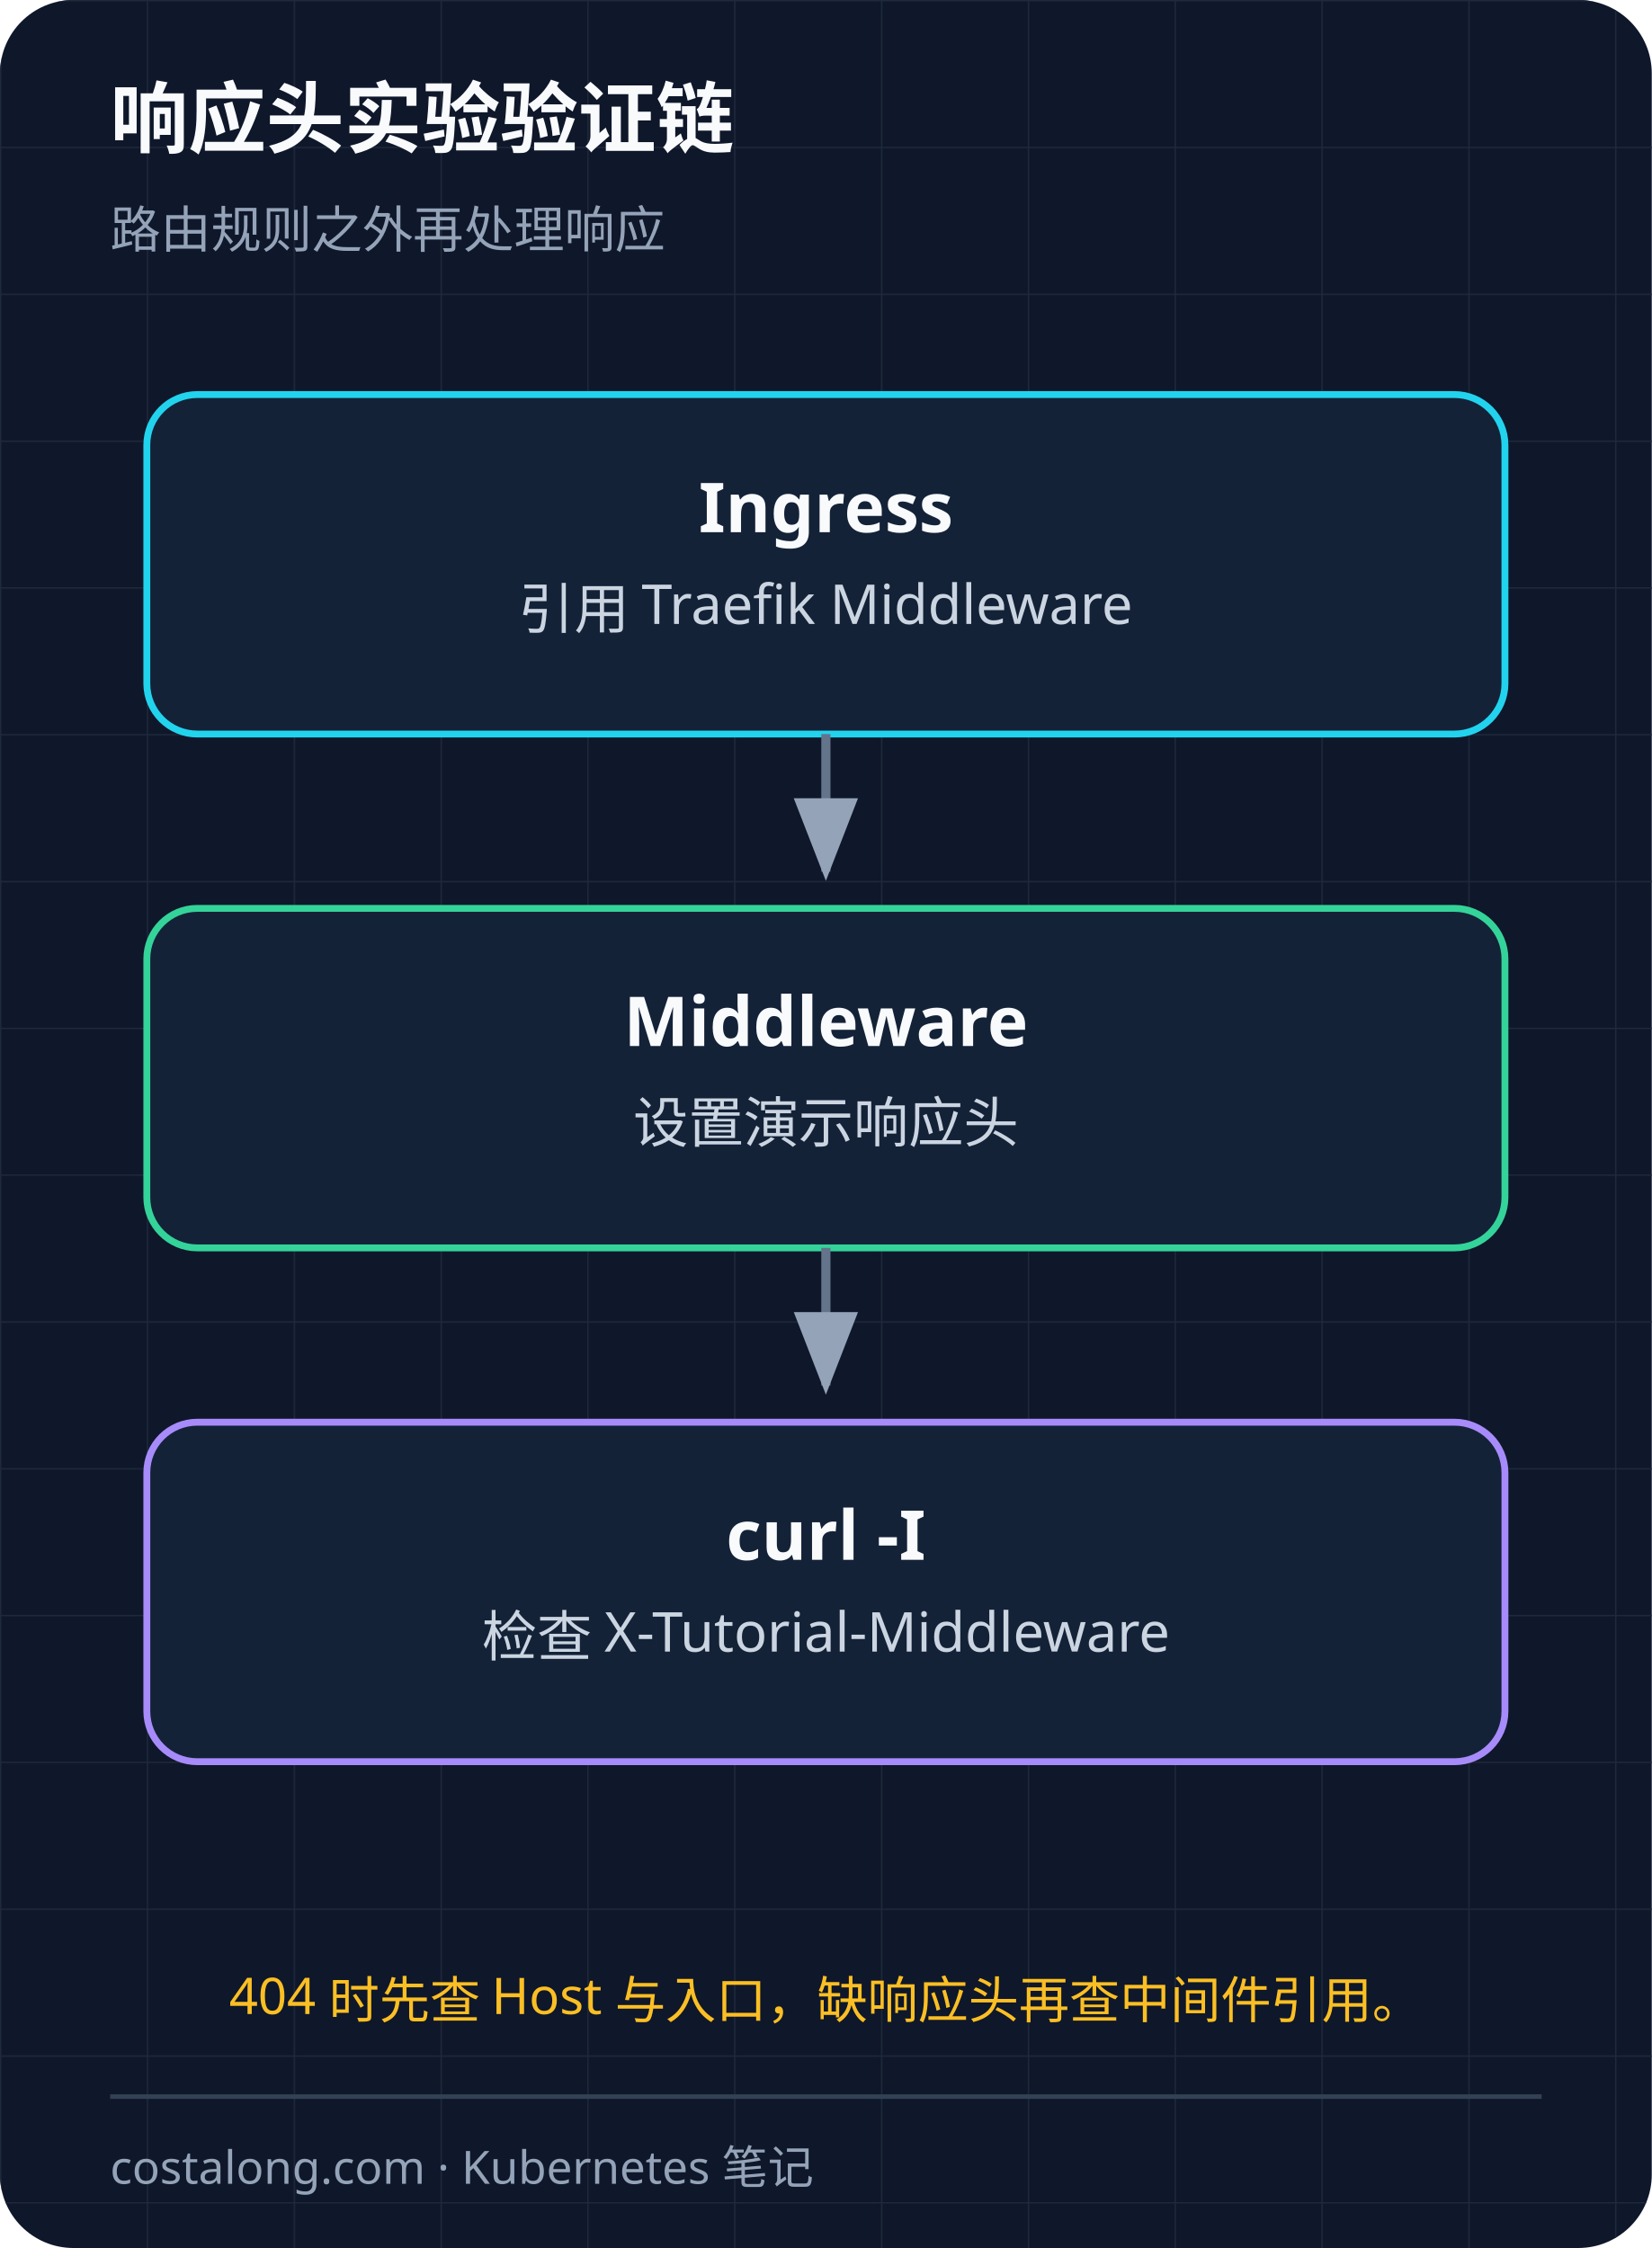
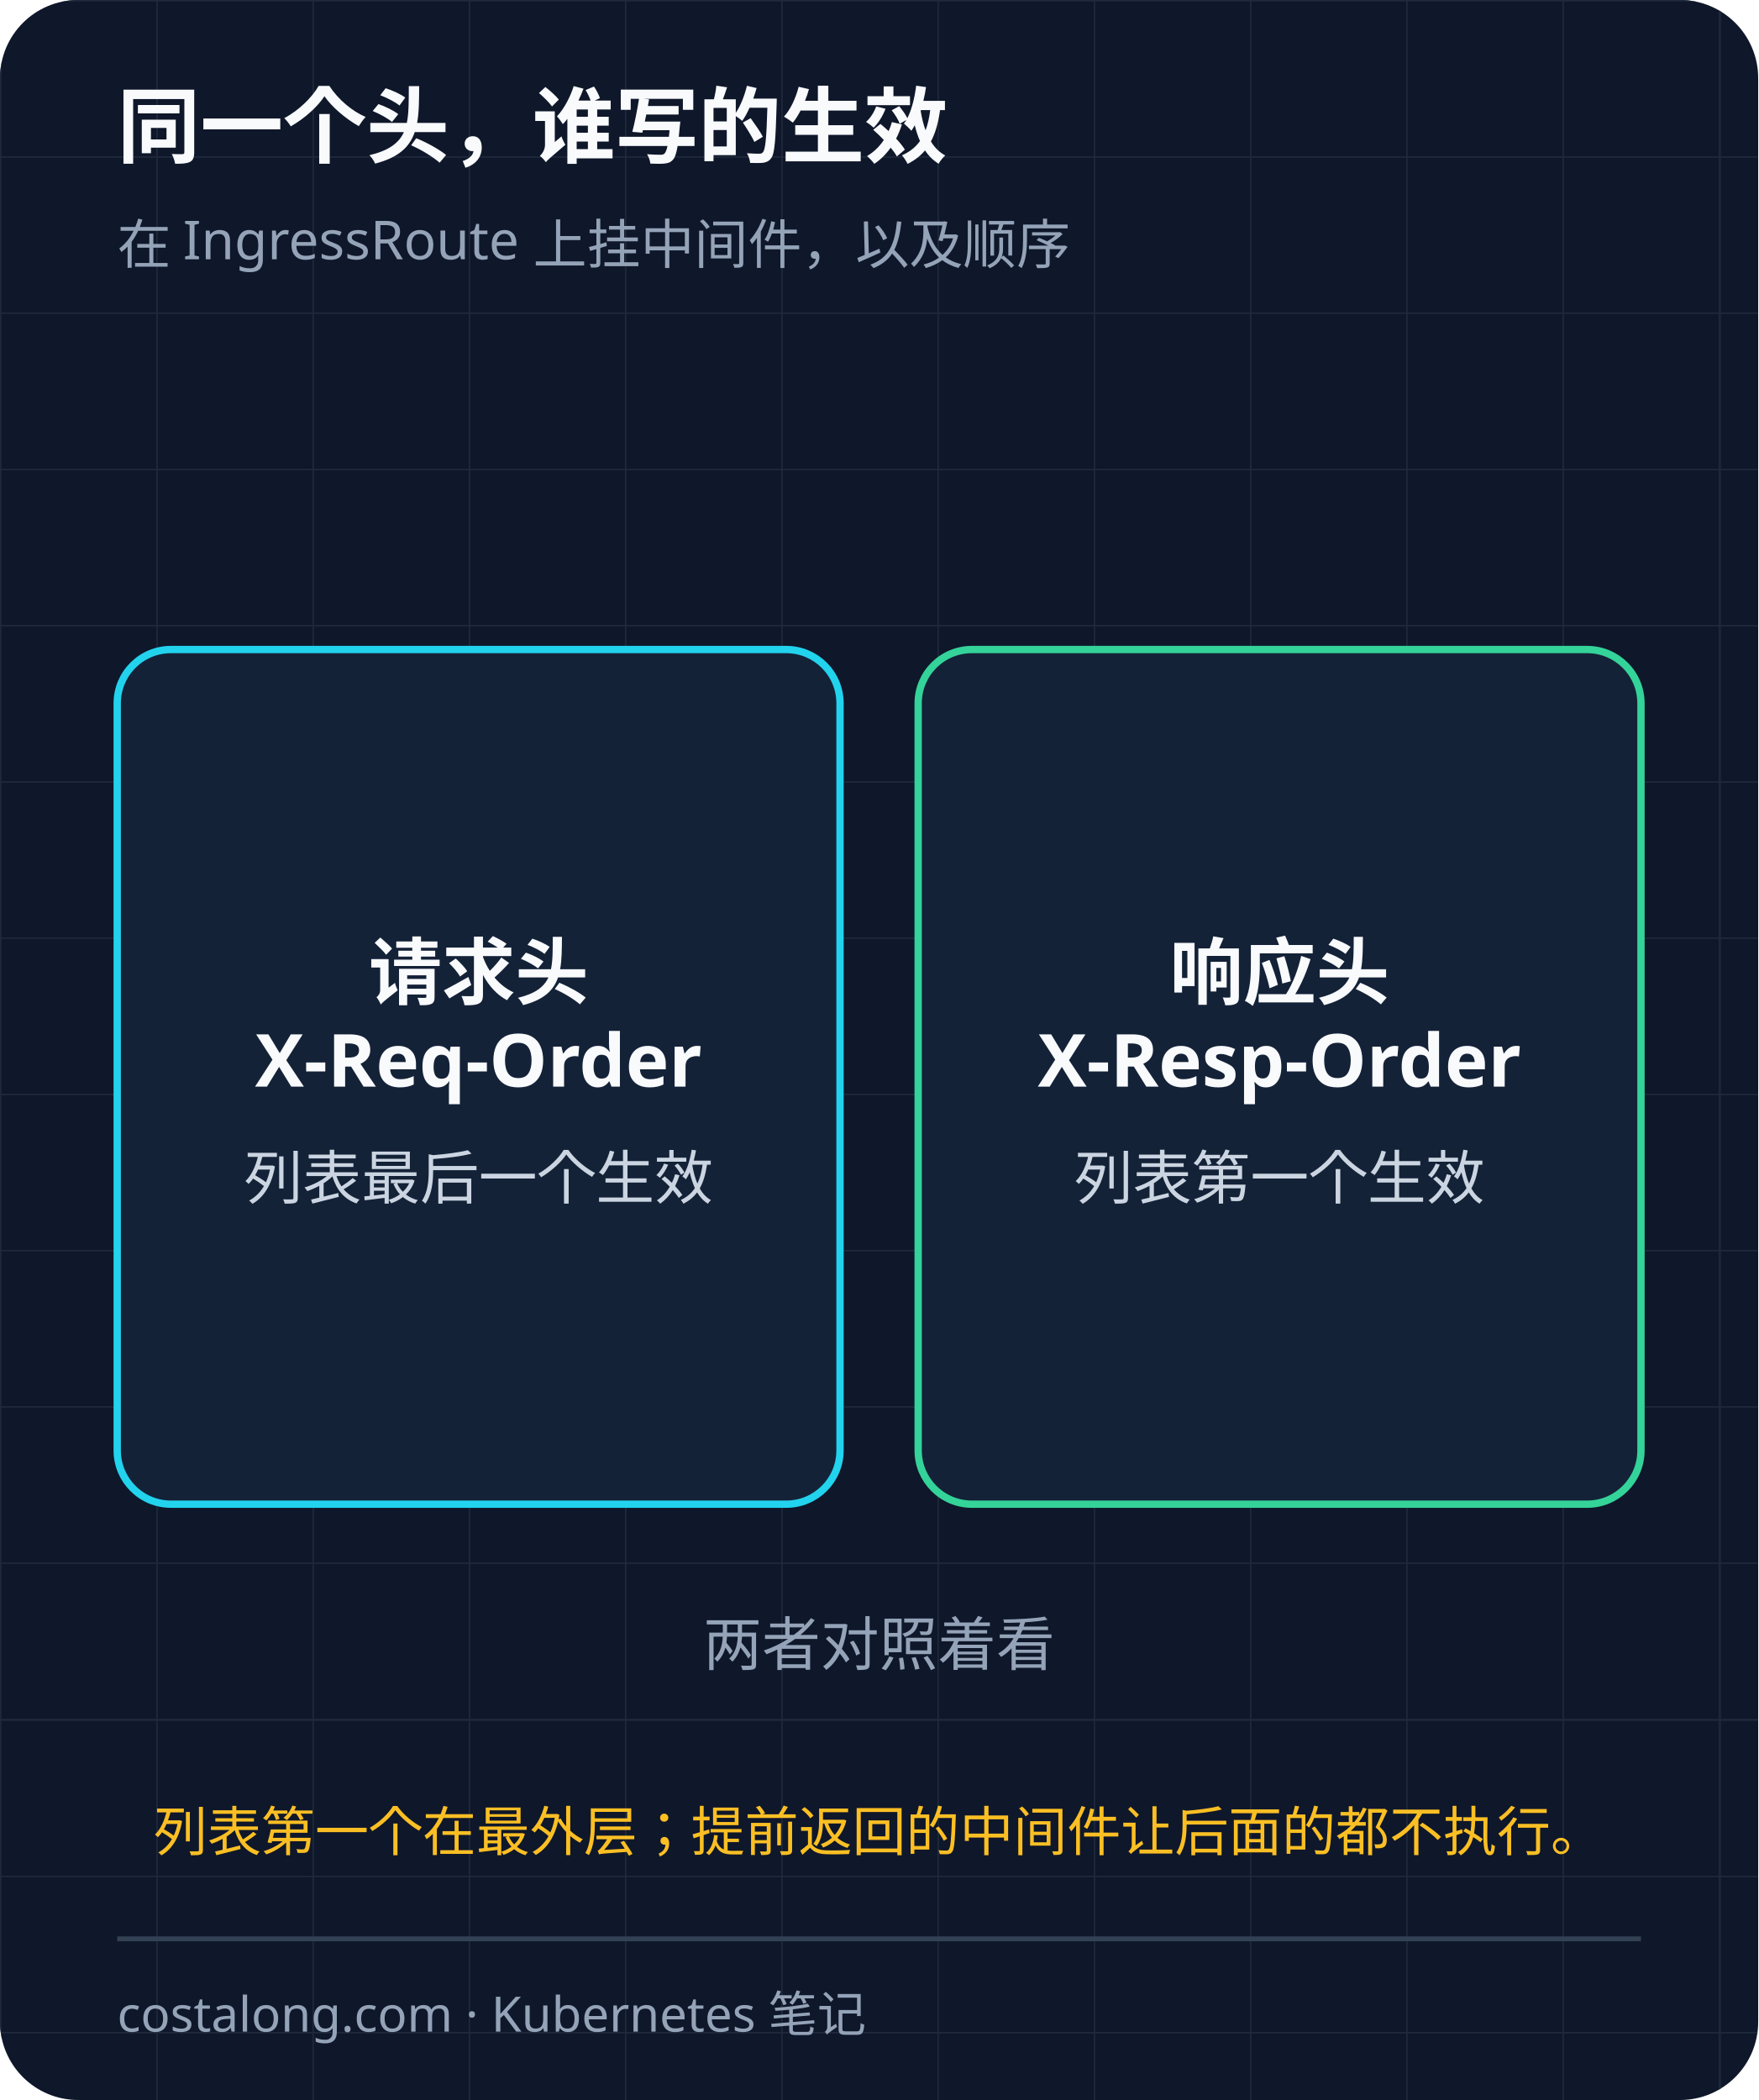
- <svg xmlns="http://www.w3.org/2000/svg" viewBox="0 0 360 490" role="img" aria-labelledby="title desc">
+ <svg xmlns="http://www.w3.org/2000/svg" viewBox="0 0 360 430" role="img" aria-labelledby="title desc">
  <defs>
    <pattern id="grid" width="32" height="32" patternUnits="userSpaceOnUse">
      <path d="M32 0 L0 0 0 32" fill="none" stroke="#1e293b" stroke-width=".6" />
    </pattern>
    <marker id="arrow" markerWidth="9" markerHeight="7" refX="8" refY="3.5" orient="auto">
      <path d="M0 0 L9 3.5 L0 7Z" fill="#94a3b8" />
    </marker>
  </defs>
-   <rect width="360" height="490" rx="16" fill="#0f172a" />
-   <rect width="360" height="490" rx="16" fill="url(#grid)" />
-   <text x="24" y="32" fill="#f8fafc" font-family="'PingFang SC','Noto Sans SC','Microsoft YaHei',sans-serif" font-size="17" font-weight="700">响应头实验验证链</text>
-   <text x="24" y="54" fill="#94a3b8" font-family="'PingFang SC','Noto Sans SC','Microsoft YaHei',sans-serif" font-size="11">路由规则之外再处理响应</text>
-   <rect x="32" y="86" width="296" height="74" rx="11" fill="#142238" stroke="#22d3ee" stroke-width="1.5" />
-   <text x="180.0" y="116.0" text-anchor="middle" font-family="'PingFang SC','Noto Sans SC','Microsoft YaHei',sans-serif" font-size="15" font-weight="600" fill="#f8fafc">Ingress</text>
-   <text x="180.0" y="137.0" text-anchor="middle" font-family="'PingFang SC','Noto Sans SC','Microsoft YaHei',sans-serif" font-size="12" font-weight="400" fill="#cbd5e1">引用 Traefik Middleware</text>
-   <rect x="32" y="198" width="296" height="74" rx="11" fill="#142238" stroke="#34d399" stroke-width="1.5" />
-   <text x="180.0" y="228.0" text-anchor="middle" font-family="'PingFang SC','Noto Sans SC','Microsoft YaHei',sans-serif" font-size="15" font-weight="600" fill="#f8fafc">Middleware</text>
-   <text x="180.0" y="249.0" text-anchor="middle" font-family="'PingFang SC','Noto Sans SC','Microsoft YaHei',sans-serif" font-size="12" font-weight="400" fill="#cbd5e1">设置演示响应头</text>
-   <path d="M180 160 V190" fill="none" stroke="#64748b" stroke-width="2" marker-end="url(#arrow)" />
-   <rect x="32" y="310" width="296" height="74" rx="11" fill="#142238" stroke="#a78bfa" stroke-width="1.5" />
-   <text x="180.0" y="340.0" text-anchor="middle" font-family="'PingFang SC','Noto Sans SC','Microsoft YaHei',sans-serif" font-size="15" font-weight="600" fill="#f8fafc">curl -I</text>
-   <text x="180.0" y="361.0" text-anchor="middle" font-family="'PingFang SC','Noto Sans SC','Microsoft YaHei',sans-serif" font-size="12" font-weight="400" fill="#cbd5e1">检查 X-Tutorial-Middleware</text>
-   <path d="M180 272 V302" fill="none" stroke="#64748b" stroke-width="2" marker-end="url(#arrow)" />
-   <text x="180" y="439.0" text-anchor="middle" font-family="'PingFang SC','Noto Sans SC','Microsoft YaHei',sans-serif" font-size="11" font-weight="400" fill="#fbbf24">404 时先查 Host 与入口，缺响应头再查中间件引用。</text>
-   <line x1="24" y1="457" x2="336" y2="457" stroke="#334155" />
-   <text x="24" y="476" fill="#94a3b8" font-family="'PingFang SC','Noto Sans SC','Microsoft YaHei',sans-serif" font-size="10">costalong.com · Kubernetes 笔记</text>
+   <rect width="360" height="430" rx="16" fill="#0f172a" />
+   <rect width="360" height="430" rx="16" fill="url(#grid)" />
+   <text x="24" y="32" fill="#f8fafc" font-family="'PingFang SC','Noto Sans SC','Microsoft YaHei',sans-serif" font-size="17" font-weight="700">同一个头，谁写的生效</text>
+   <text x="24" y="54" fill="#94a3b8" font-family="'PingFang SC','Noto Sans SC','Microsoft YaHei',sans-serif" font-size="11">在 IngressRoute 上挂中间件，以及顺序</text>
+   <rect x="24" y="133" width="148" height="175" rx="11" fill="#142238" stroke="#22d3ee" stroke-width="1.5" />
+   <text x="98.0" y="204.5" text-anchor="middle" font-family="'PingFang SC','Noto Sans SC','Microsoft YaHei',sans-serif" font-size="15" font-weight="600" fill="#f8fafc">请求头</text>
+   <text x="98.0" y="222.5" text-anchor="middle" font-family="'PingFang SC','Noto Sans SC','Microsoft YaHei',sans-serif" font-size="15" font-weight="600" fill="#f8fafc">X-Req-Order</text>
+   <text x="98.0" y="245.5" text-anchor="middle" font-family="'PingFang SC','Noto Sans SC','Microsoft YaHei',sans-serif" font-size="12" font-weight="400" fill="#cbd5e1">列表最后一个生效</text>
+   <rect x="188" y="133" width="148" height="175" rx="11" fill="#142238" stroke="#34d399" stroke-width="1.5" />
+   <text x="262.0" y="204.5" text-anchor="middle" font-family="'PingFang SC','Noto Sans SC','Microsoft YaHei',sans-serif" font-size="15" font-weight="600" fill="#f8fafc">响应头</text>
+   <text x="262.0" y="222.5" text-anchor="middle" font-family="'PingFang SC','Noto Sans SC','Microsoft YaHei',sans-serif" font-size="15" font-weight="600" fill="#f8fafc">X-Resp-Order</text>
+   <text x="262.0" y="245.5" text-anchor="middle" font-family="'PingFang SC','Noto Sans SC','Microsoft YaHei',sans-serif" font-size="12" font-weight="400" fill="#cbd5e1">列表第一个生效</text>
+   <text x="180" y="341" text-anchor="middle" fill="#94a3b8" font-family="'PingFang SC','Noto Sans SC','Microsoft YaHei',sans-serif" font-size="12">两者对照着看</text>
+   <text x="180" y="379.0" text-anchor="middle" font-family="'PingFang SC','Noto Sans SC','Microsoft YaHei',sans-serif" font-size="11" font-weight="400" fill="#fbbf24">列表第一个在最外层；提前返回的中间件让后面的都不执行。</text>
+   <line x1="24" y1="397" x2="336" y2="397" stroke="#334155" />
+   <text x="24" y="416" fill="#94a3b8" font-family="'PingFang SC','Noto Sans SC','Microsoft YaHei',sans-serif" font-size="10">costalong.com · Kubernetes 笔记</text>
</svg>
